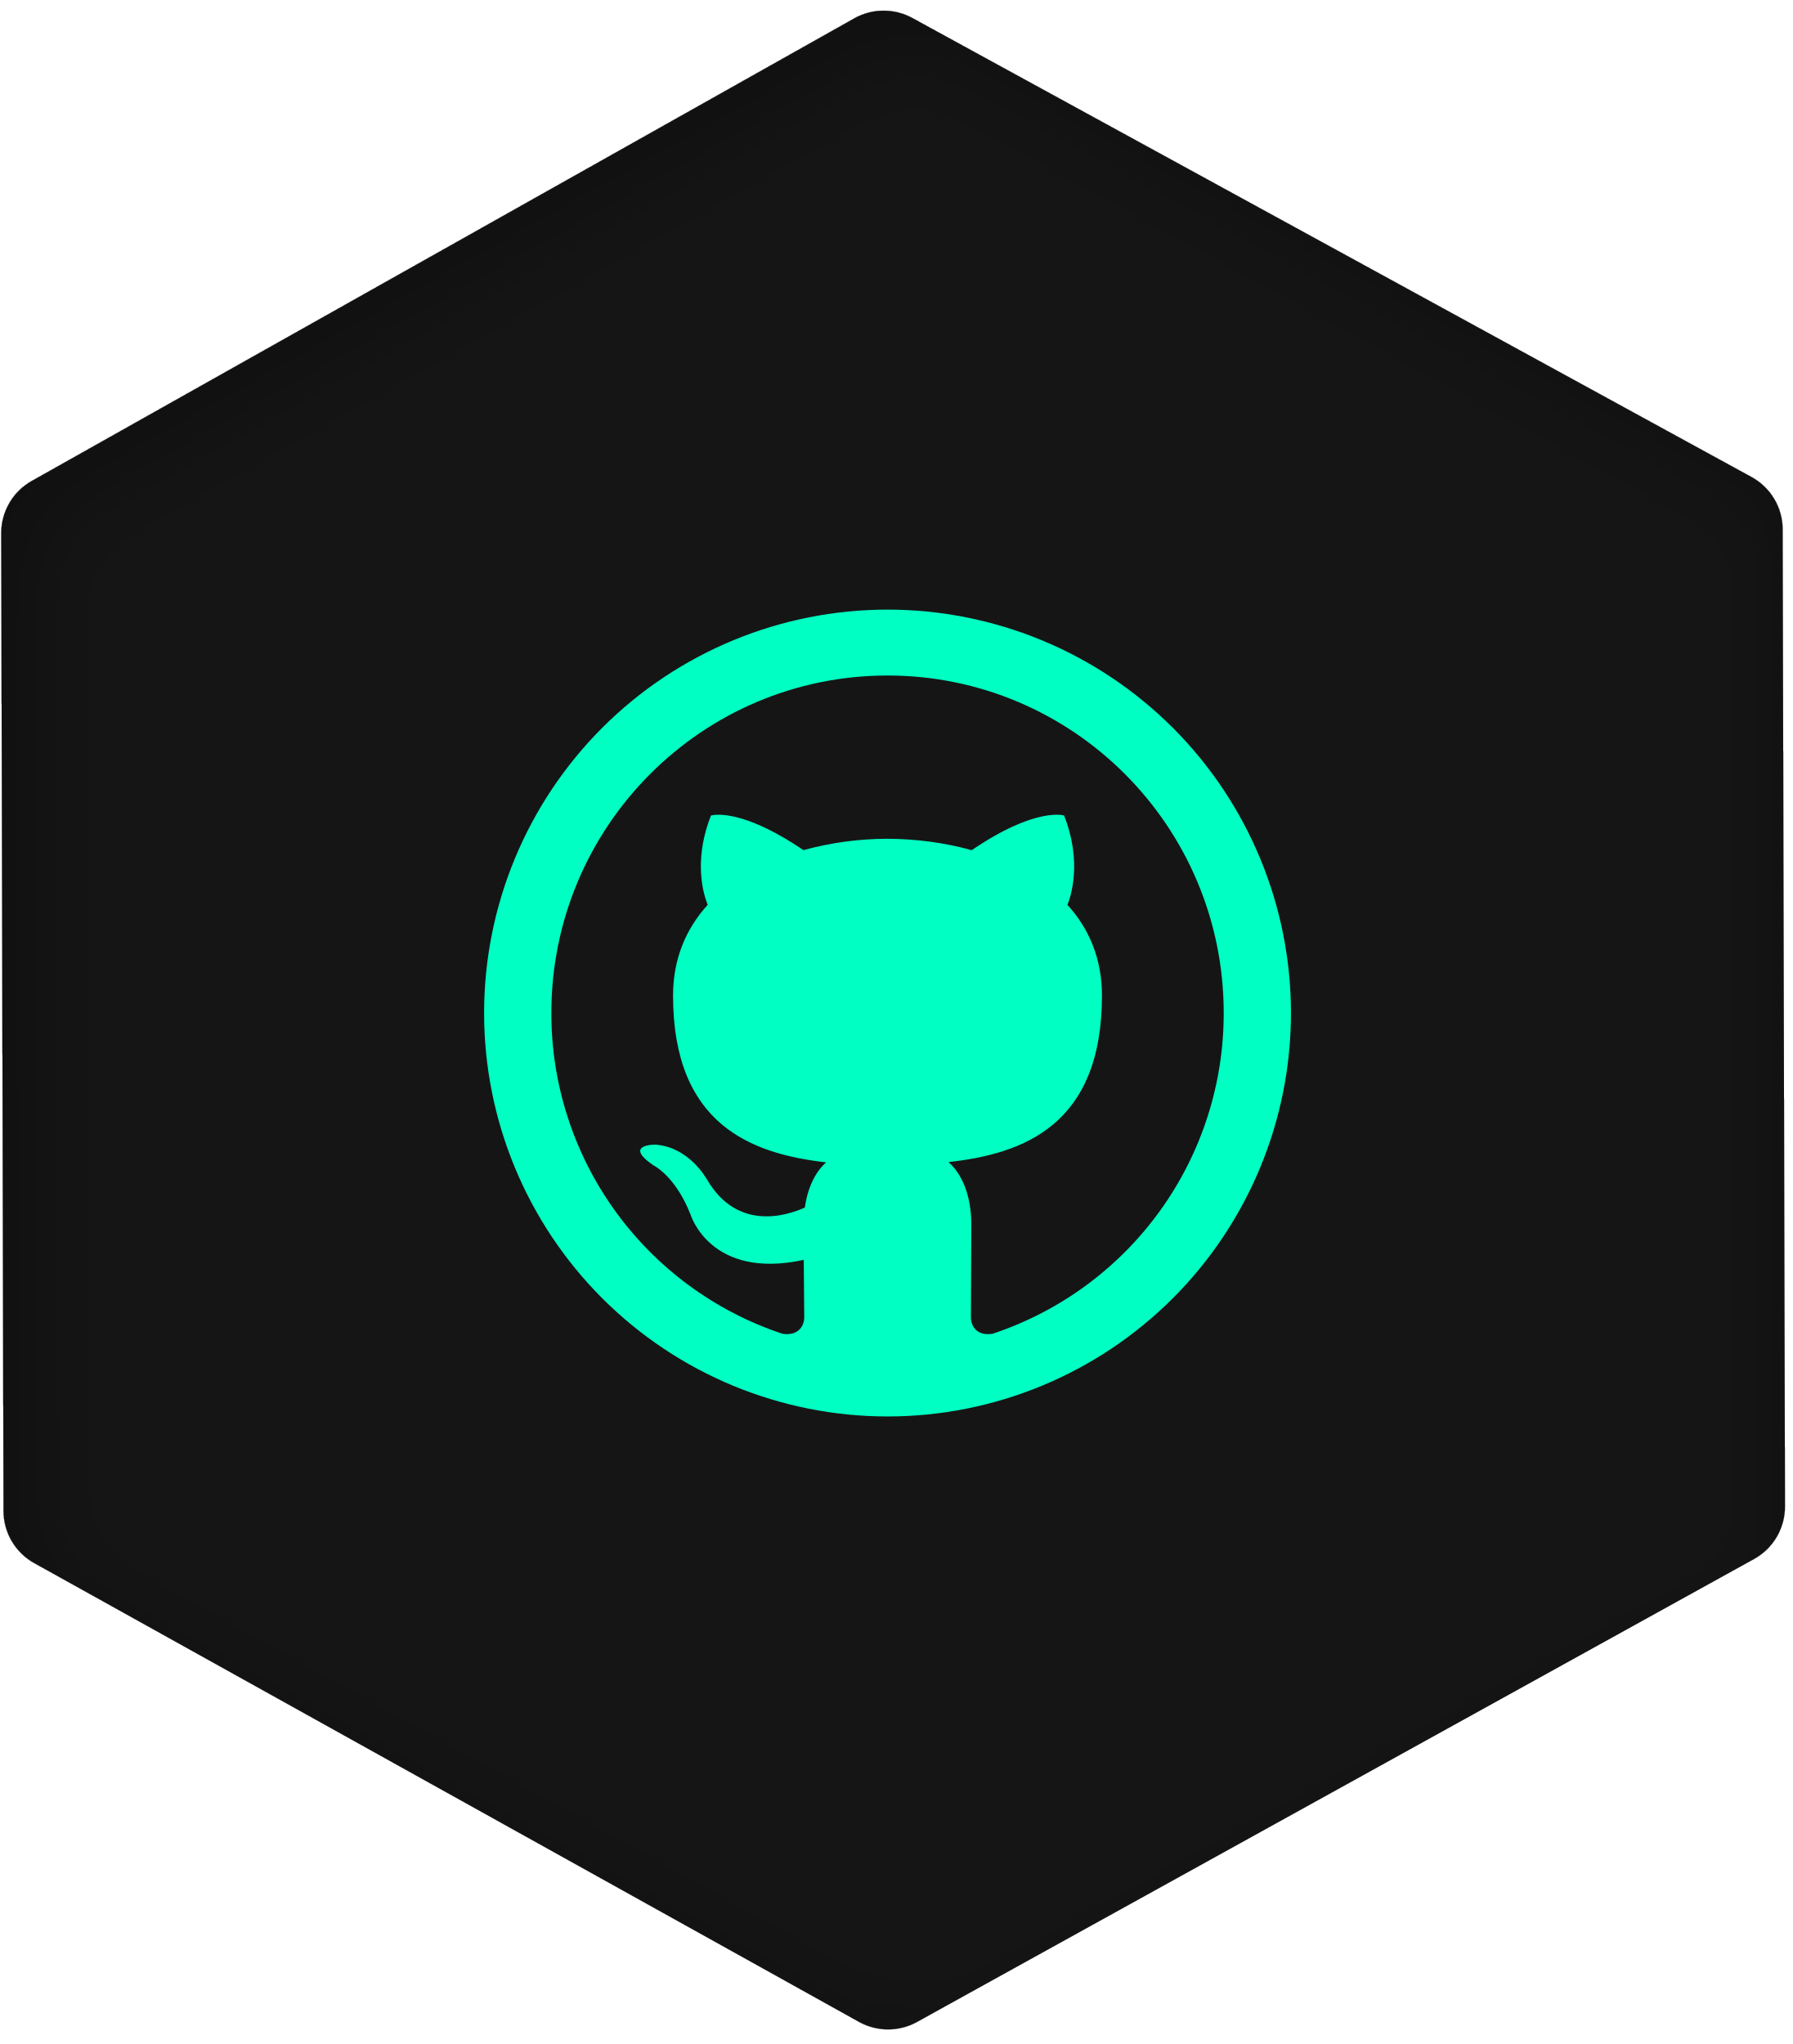
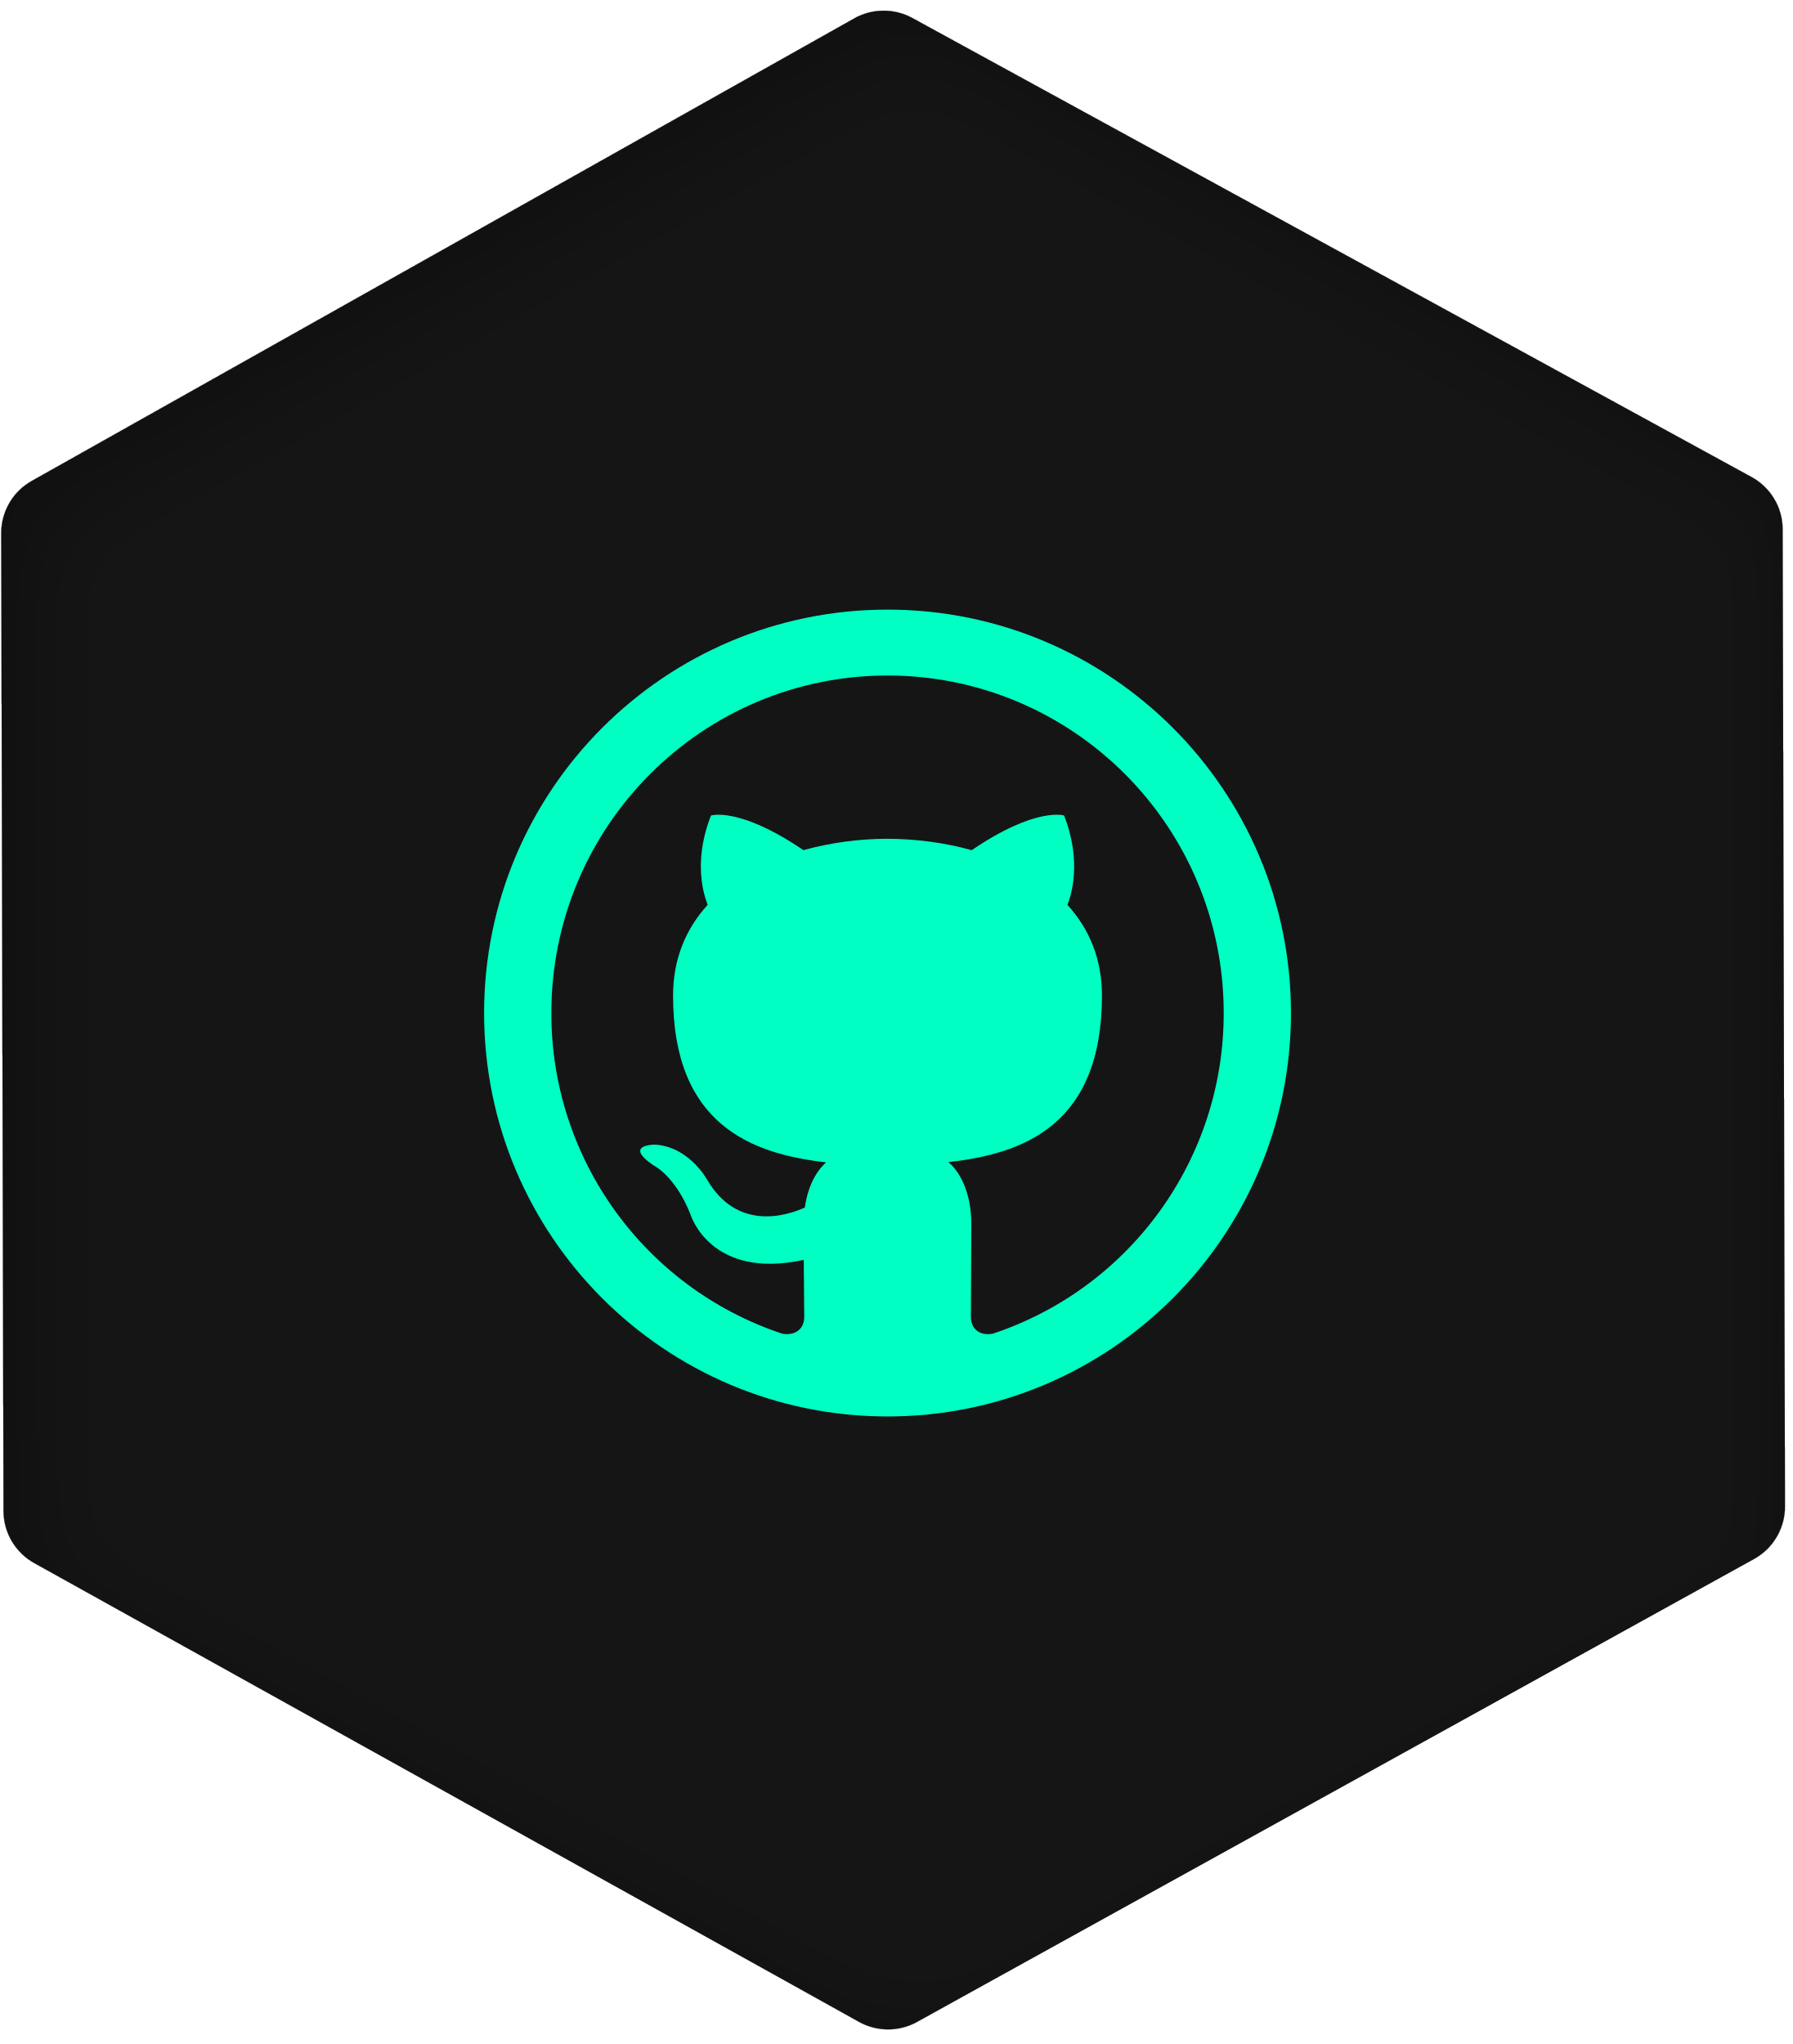
- <svg xmlns="http://www.w3.org/2000/svg" width="100" height="114" viewBox="0 0 100 114" fill="none">
-   <g filter="url(#filter0_i_146_151)">
-     <path d="M97.688 26.605L50.886 1.006C49.875 0.453 48.65 0.46 47.646 1.025L1.772 26.825C0.717 27.418 0.066 28.534 0.069 29.743L0.196 84.271C0.199 85.48 0.856 86.594 1.913 87.182L47.907 112.767C48.914 113.327 50.139 113.328 51.147 112.771L97.829 86.953C98.895 86.364 99.555 85.241 99.553 84.023L99.425 29.527C99.422 28.309 98.757 27.189 97.688 26.605Z" fill="#151515" />
+ <svg xmlns="http://www.w3.org/2000/svg" width="100" height="114" fill="none">
+   <g filter="url(#a)">
+     <path fill="#151515" d="M97.688 26.605 50.886 1.006a3.34 3.34 0 0 0-3.24.02L1.772 26.824a3.34 3.34 0 0 0-1.703 2.918l.127 54.528a3.34 3.34 0 0 0 1.717 2.91l45.994 25.586a3.342 3.342 0 0 0 3.24.004l46.682-25.818a3.34 3.34 0 0 0 1.724-2.93l-.128-54.496a3.34 3.34 0 0 0-1.737-2.922Z" />
  </g>
-   <path d="M49.5 34C55.467 34 61.19 36.37 65.41 40.59C69.629 44.81 72 50.533 72 56.5C72 62.467 69.629 68.19 65.41 72.41C61.19 76.629 55.467 79 49.5 79C43.533 79 37.81 76.629 33.59 72.41C29.37 68.19 27 62.467 27 56.5C27 50.533 29.37 44.81 33.59 40.59C37.81 36.37 43.533 34 49.5 34ZM49.5 37.675C39.161 37.675 30.75 46.086 30.75 56.5C30.745 60.458 31.988 64.317 34.302 67.528C36.616 70.739 39.883 73.139 43.639 74.388C43.695 74.396 43.751 74.402 43.807 74.406C44.569 74.444 44.854 73.922 44.854 73.469L44.828 70.266C39.615 71.403 38.513 67.739 38.513 67.739C37.661 65.564 36.431 64.986 36.431 64.986C34.729 63.816 36.559 63.839 36.559 63.839C37.928 63.936 38.824 64.919 39.214 65.451L39.431 65.781C41.104 68.657 43.819 67.829 44.888 67.349C45.06 66.13 45.54 65.301 46.076 64.829C41.914 64.353 37.538 62.736 37.538 55.521C37.538 53.466 38.269 51.786 39.469 50.466L39.356 50.148C39.116 49.386 38.786 47.68 39.653 45.483L39.803 45.456C40.267 45.396 41.858 45.407 44.809 47.414C46.337 46.996 47.915 46.782 49.5 46.78C51.094 46.788 52.699 46.998 54.195 47.417C57.776 44.98 59.347 45.483 59.347 45.483C60.367 48.078 59.722 49.99 59.535 50.47C60.735 51.782 61.459 53.466 61.459 55.521C61.459 62.759 57.075 64.349 52.898 64.814C53.572 65.395 54.172 66.546 54.172 68.301L54.15 73.469C54.15 73.956 54.469 74.526 55.361 74.388C59.117 73.139 62.384 70.739 64.698 67.528C67.012 64.317 68.255 60.458 68.25 56.5C68.25 46.086 59.839 37.675 49.5 37.675Z" fill="#00FFC2" />
+   <path fill="#00FFC2" d="M49.5 34a22.5 22.5 0 1 1 0 45 22.5 22.5 0 0 1 0-45Zm0 3.675c-10.339 0-18.75 8.411-18.75 18.825a18.825 18.825 0 0 0 12.889 17.888c.056.008.112.014.168.018.762.038 1.047-.484 1.047-.937l-.026-3.203c-5.213 1.136-6.316-2.527-6.316-2.527-.85-2.175-2.08-2.753-2.08-2.753-1.703-1.17.127-1.147.127-1.147 1.369.097 2.265 1.08 2.655 1.612l.217.33c1.673 2.876 4.388 2.048 5.457 1.568.172-1.219.652-2.048 1.188-2.52-4.162-.476-8.538-2.093-8.538-9.308 0-2.055.73-3.735 1.93-5.055l-.112-.319c-.24-.76-.57-2.467.297-4.664l.15-.027c.465-.06 2.055-.049 5.006 1.958a17.89 17.89 0 0 1 4.691-.634c1.594.008 3.199.218 4.695.637 3.581-2.437 5.152-1.934 5.152-1.934 1.02 2.595.375 4.507.188 4.987 1.2 1.313 1.924 2.996 1.924 5.051 0 7.238-4.384 8.828-8.562 9.293.675.581 1.276 1.732 1.276 3.487l-.023 5.168c0 .487.319 1.057 1.211.919A18.825 18.825 0 0 0 68.25 56.5c0-10.414-8.411-18.825-18.75-18.825Z" />
  <defs>
-     <filter id="filter0_i_146_151" x="0.069" y="0.596" width="101.153" height="114.261" filterUnits="userSpaceOnUse" color-interpolation-filters="sRGB">
+     <filter id="a" width="101.153" height="114.261" x=".069" y=".596" color-interpolation-filters="sRGB" filterUnits="userSpaceOnUse">
      <feFlood flood-opacity="0" result="BackgroundImageFix" />
-       <feBlend mode="normal" in="SourceGraphic" in2="BackgroundImageFix" result="shape" />
-       <feColorMatrix in="SourceAlpha" type="matrix" values="0 0 0 0 0 0 0 0 0 0 0 0 0 0 0 0 0 0 127 0" result="hardAlpha" />
+       <feBlend in="SourceGraphic" in2="BackgroundImageFix" result="shape" />
+       <feColorMatrix in="SourceAlpha" result="hardAlpha" values="0 0 0 0 0 0 0 0 0 0 0 0 0 0 0 0 0 0 127 0" />
      <feOffset dx="1.67" dy="1.67" />
      <feGaussianBlur stdDeviation="2.505" />
-       <feComposite in2="hardAlpha" operator="arithmetic" k2="-1" k3="1" />
-       <feColorMatrix type="matrix" values="0 0 0 0 0 0 0 0 0 0 0 0 0 0 0 0 0 0 0.25 0" />
-       <feBlend mode="normal" in2="shape" result="effect1_innerShadow_146_151" />
+       <feComposite in2="hardAlpha" k2="-1" k3="1" operator="arithmetic" />
+       <feColorMatrix values="0 0 0 0 0 0 0 0 0 0 0 0 0 0 0 0 0 0 0.25 0" />
+       <feBlend in2="shape" result="effect1_innerShadow_146_151" />
    </filter>
  </defs>
</svg>
